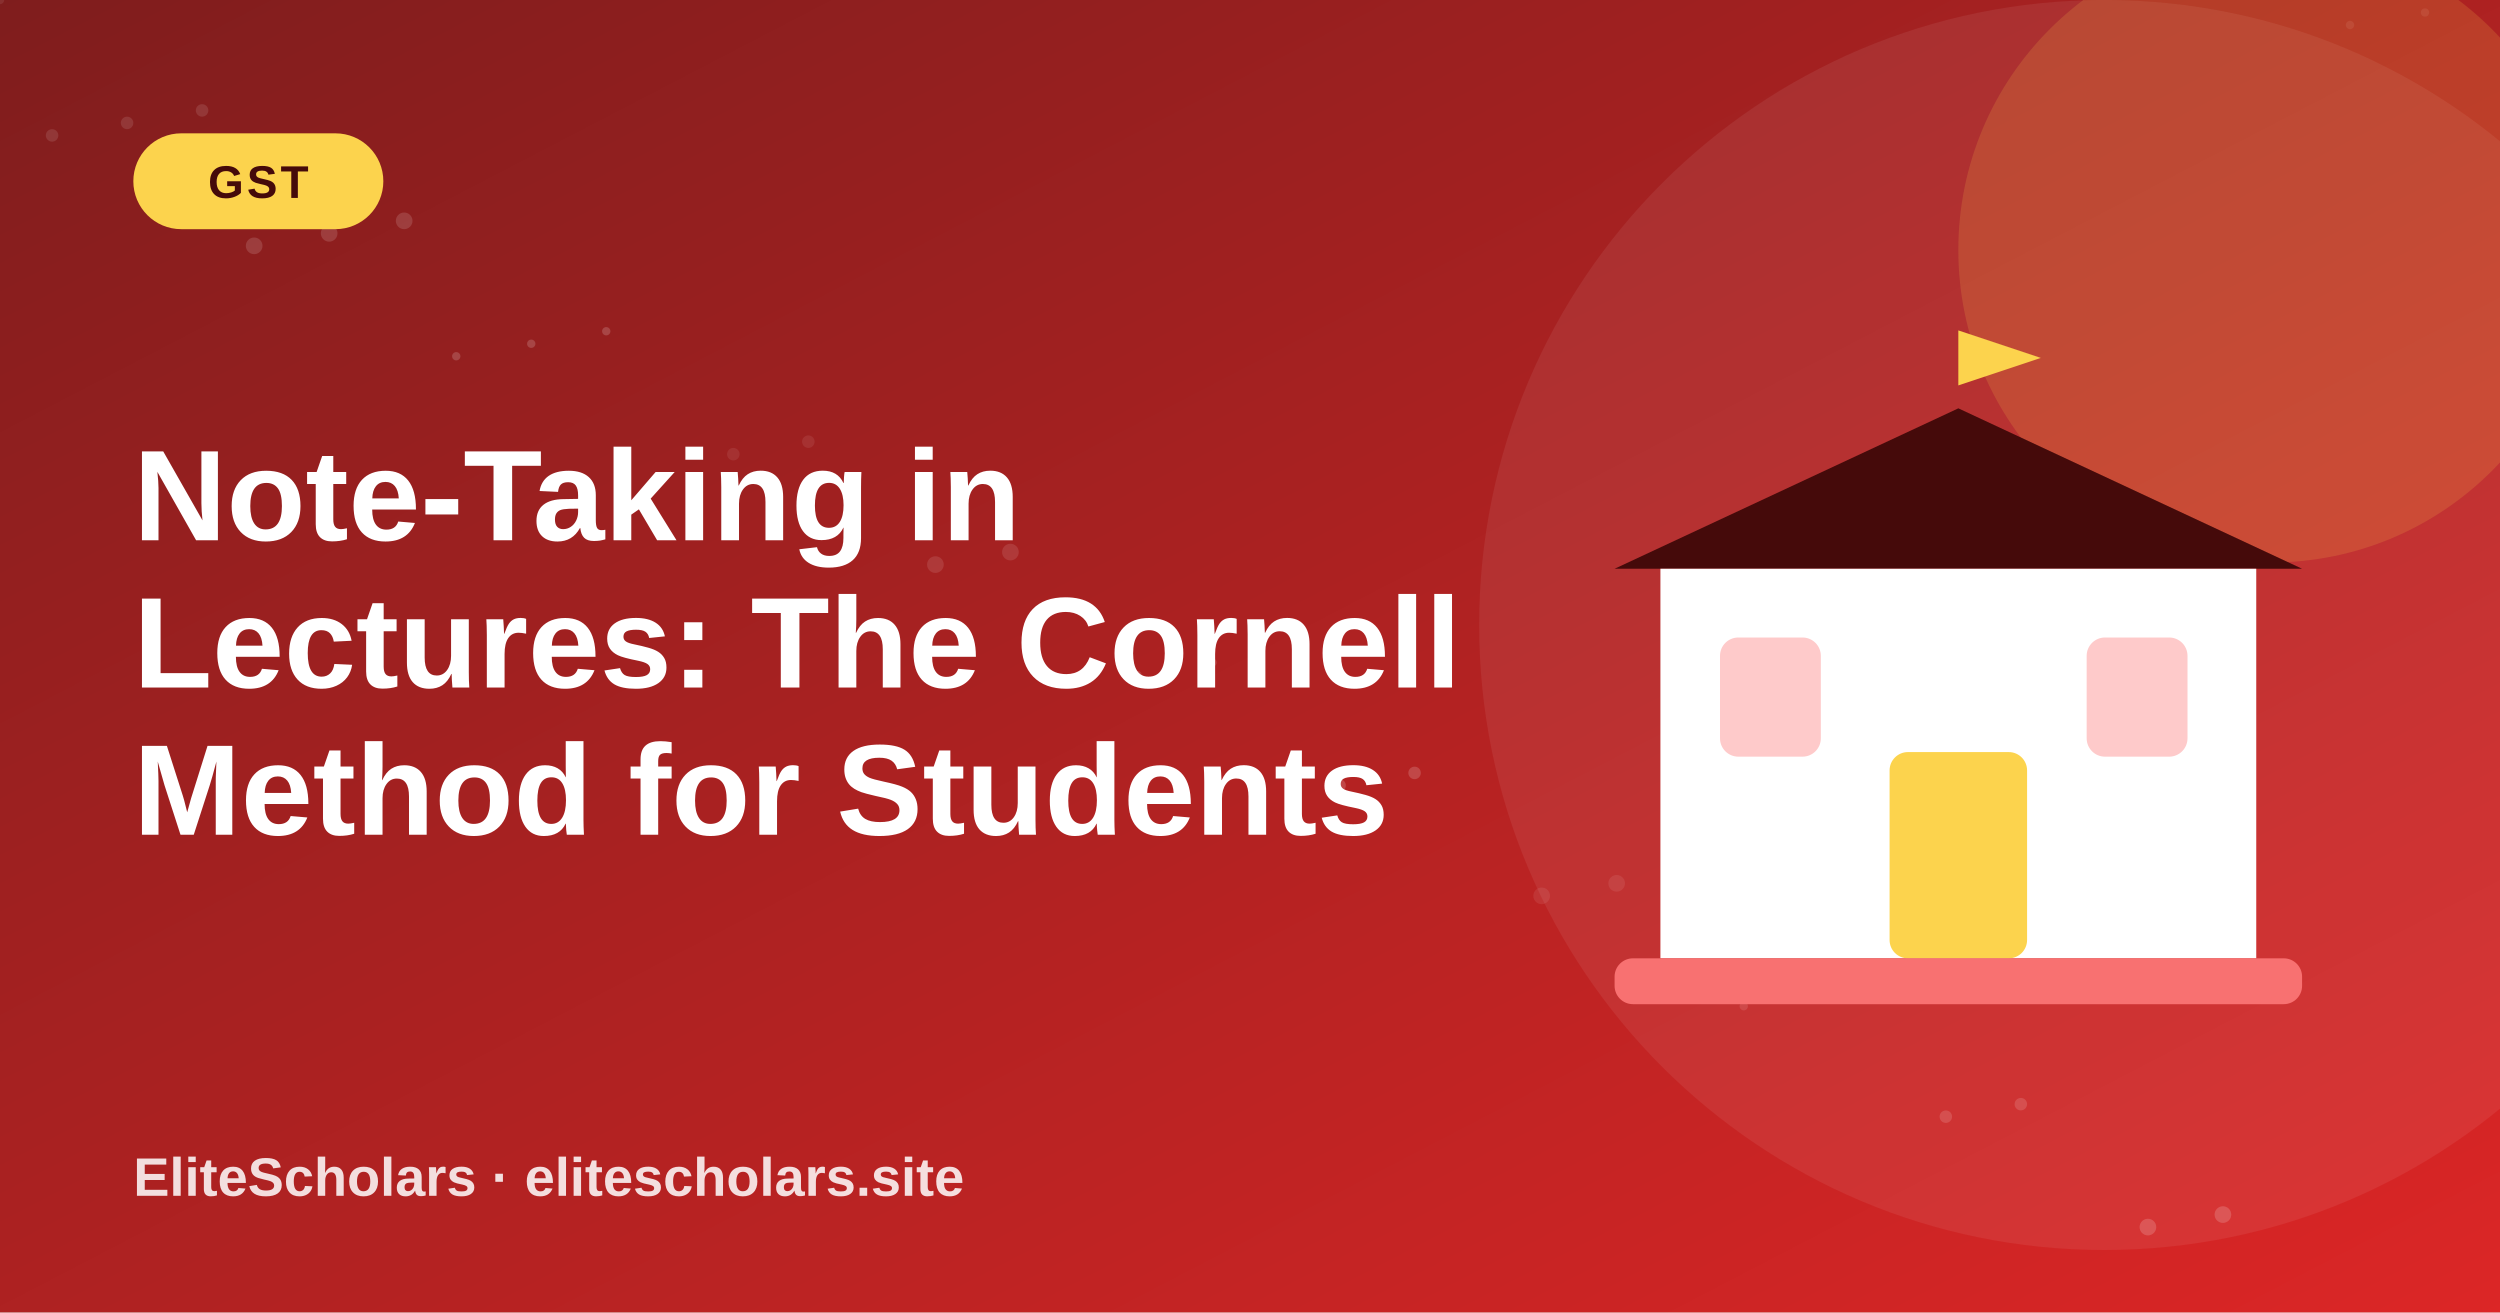
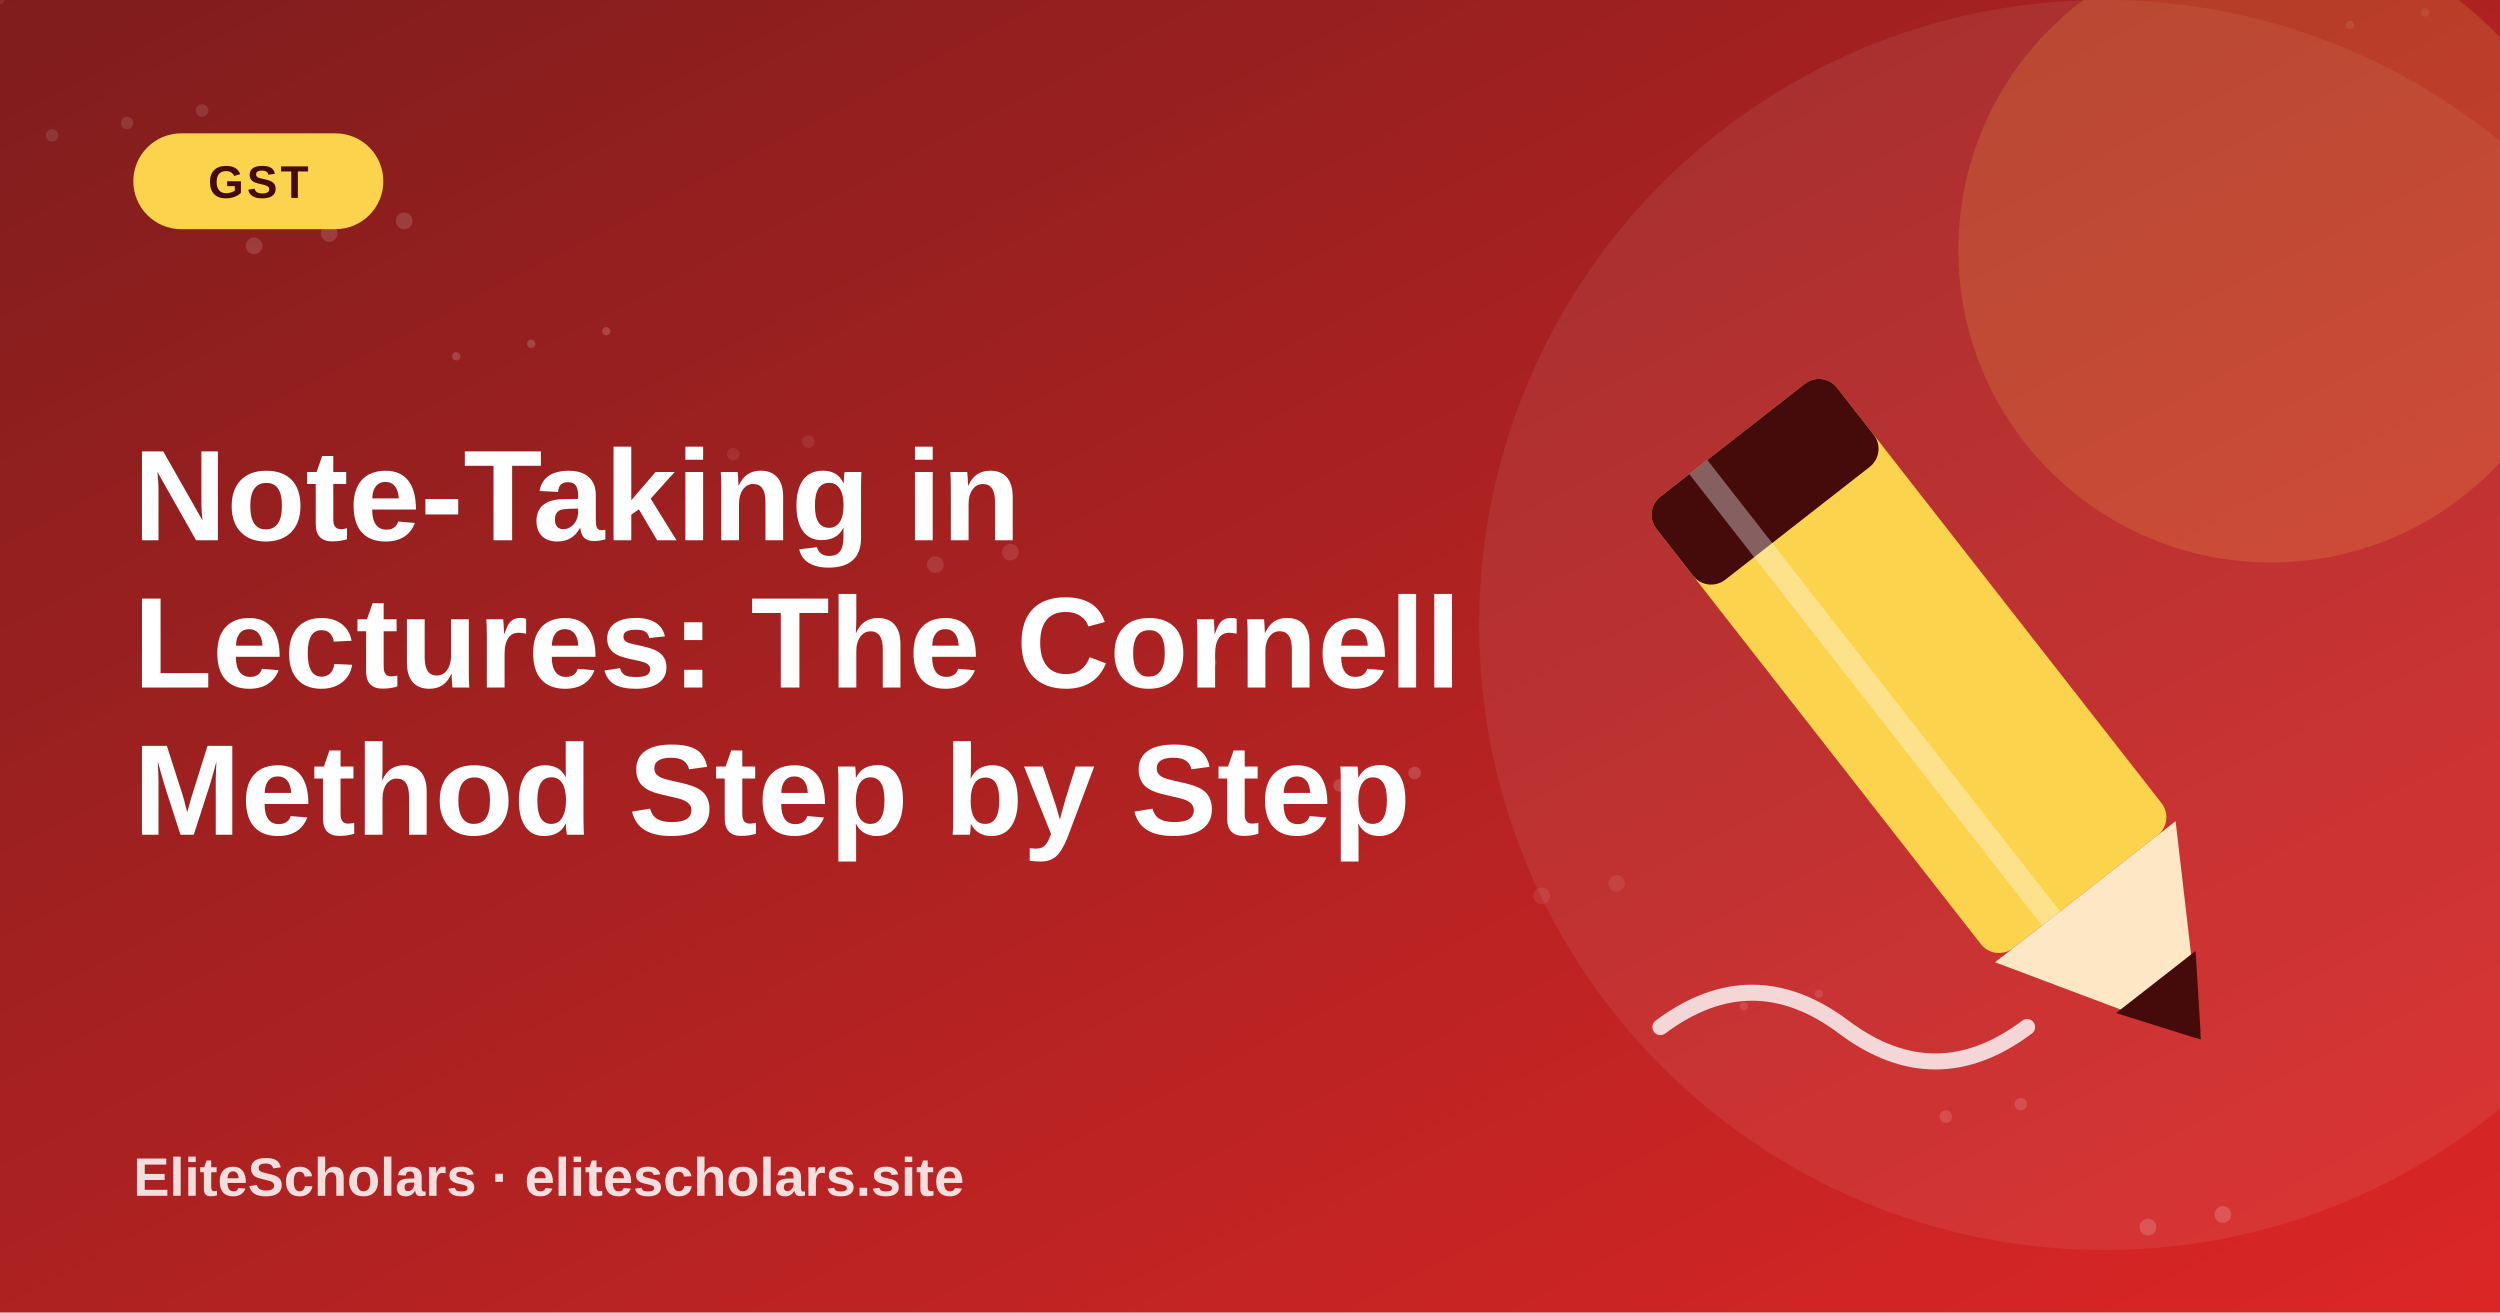
- <svg xmlns="http://www.w3.org/2000/svg" viewBox="0 0 1200 630" width="1200" height="630" role="img" aria-label="Note-Taking in Lectures: The Cornell Method for Students">
+ <svg xmlns="http://www.w3.org/2000/svg" viewBox="0 0 1200 630" width="1200" height="630" role="img" aria-label="Note-Taking in Lectures: The Cornell Method Step by Step">
  <defs>
    <linearGradient id="g" x1="0" y1="0" x2="1" y2="1">
      <stop offset="0" stop-color="#7F1D1D" />
      <stop offset="1" stop-color="#DC2626" />
    </linearGradient>
  </defs>
  <rect width="1200" height="630" fill="url(#g)" />
  <circle cx="0" cy="0" r="2" fill="#fff" opacity="0.08" />
  <circle cx="97" cy="53" r="3" fill="#fff" opacity="0.11" />
  <circle cx="194" cy="106" r="4" fill="#fff" opacity="0.14" />
  <circle cx="291" cy="159" r="2" fill="#fff" opacity="0.17" />
  <circle cx="388" cy="212" r="3" fill="#fff" opacity="0.08" />
  <circle cx="485" cy="265" r="4" fill="#fff" opacity="0.11" />
  <circle cx="582" cy="318" r="2" fill="#fff" opacity="0.14" />
  <circle cx="679" cy="371" r="3" fill="#fff" opacity="0.17" />
  <circle cx="776" cy="424" r="4" fill="#fff" opacity="0.08" />
  <circle cx="873" cy="477" r="2" fill="#fff" opacity="0.11" />
  <circle cx="970" cy="530" r="3" fill="#fff" opacity="0.14" />
  <circle cx="1067" cy="583" r="4" fill="#fff" opacity="0.17" />
  <circle cx="1164" cy="6" r="2" fill="#fff" opacity="0.08" />
  <circle cx="61" cy="59" r="3" fill="#fff" opacity="0.11" />
  <circle cx="158" cy="112" r="4" fill="#fff" opacity="0.14" />
  <circle cx="255" cy="165" r="2" fill="#fff" opacity="0.17" />
  <circle cx="352" cy="218" r="3" fill="#fff" opacity="0.08" />
  <circle cx="449" cy="271" r="4" fill="#fff" opacity="0.11" />
  <circle cx="546" cy="324" r="2" fill="#fff" opacity="0.14" />
  <circle cx="643" cy="377" r="3" fill="#fff" opacity="0.17" />
  <circle cx="740" cy="430" r="4" fill="#fff" opacity="0.08" />
  <circle cx="837" cy="483" r="2" fill="#fff" opacity="0.11" />
  <circle cx="934" cy="536" r="3" fill="#fff" opacity="0.14" />
  <circle cx="1031" cy="589" r="4" fill="#fff" opacity="0.17" />
  <circle cx="1128" cy="12" r="2" fill="#fff" opacity="0.08" />
  <circle cx="25" cy="65" r="3" fill="#fff" opacity="0.11" />
  <circle cx="122" cy="118" r="4" fill="#fff" opacity="0.14" />
  <circle cx="219" cy="171" r="2" fill="#fff" opacity="0.17" />
  <circle cx="1010" cy="300" r="300" fill="#fff" opacity=".07" />
  <circle cx="1090" cy="120" r="150" fill="#FCD34D" opacity=".16" />
  <rect x="64" y="64" width="120" height="46" rx="23" fill="#FCD34D" />
  <text x="124" y="95" text-anchor="middle" font-size="22" font-weight="800" letter-spacing="1.5" fill="#450A0A" font-family="system-ui,Segoe UI,Arial,sans-serif">GST</text>
  <g font-family="system-ui,Segoe UI,Arial,sans-serif" font-weight="800" fill="#fff" font-size="62">
    <text x="64" y="259.32">Note-Taking in</text>
    <text x="64" y="330">Lectures: The Cornell</text>
-     <text x="64" y="400.68">Method for Students</text>
+     <text x="64" y="400.68">Method Step by Step</text>
  </g>
  <text x="64" y="574" font-size="26" font-weight="700" fill="#fff" opacity=".85" font-family="system-ui,Segoe UI,Arial,sans-serif">EliteScholars · elitescholars.site</text>
  <g transform="translate(720 130) scale(1.1)">
-     <path d="M200 60l150 70H50z" fill="#450A0A" />
-     <rect x="70" y="130" width="260" height="170" fill="#fff" />
-     <rect x="170" y="210" width="60" height="90" rx="8" fill="#FCD34D" />
-     <rect x="96" y="160" width="44" height="52" rx="8" fill="#FECACA" />
-     <rect x="256" y="160" width="44" height="52" rx="8" fill="#FECACA" />
-     <rect x="50" y="300" width="300" height="20" rx="8" fill="#F87171" />
-     <path d="M200 60V26l36 12-36 12" fill="#FCD34D" />
+     <g transform="rotate(-38 200 200)">
+       <rect x="150" y="40" width="100" height="250" rx="10" fill="#FCD34D" />
+       <rect x="150" y="40" width="100" height="46" rx="10" fill="#450A0A" />
+       <path d="M150 290h100l-50 82z" fill="#FDE7C4" />
+       <path d="M178 340h44l-22 32z" fill="#450A0A" />
+       <rect x="176" y="40" width="10" height="250" fill="#fff" opacity=".35" />
+     </g>
+     <path d="M70 330q40-30 80 0t80 0" stroke="#fff" stroke-width="7" fill="none" stroke-linecap="round" opacity=".8" />
  </g>
</svg>
